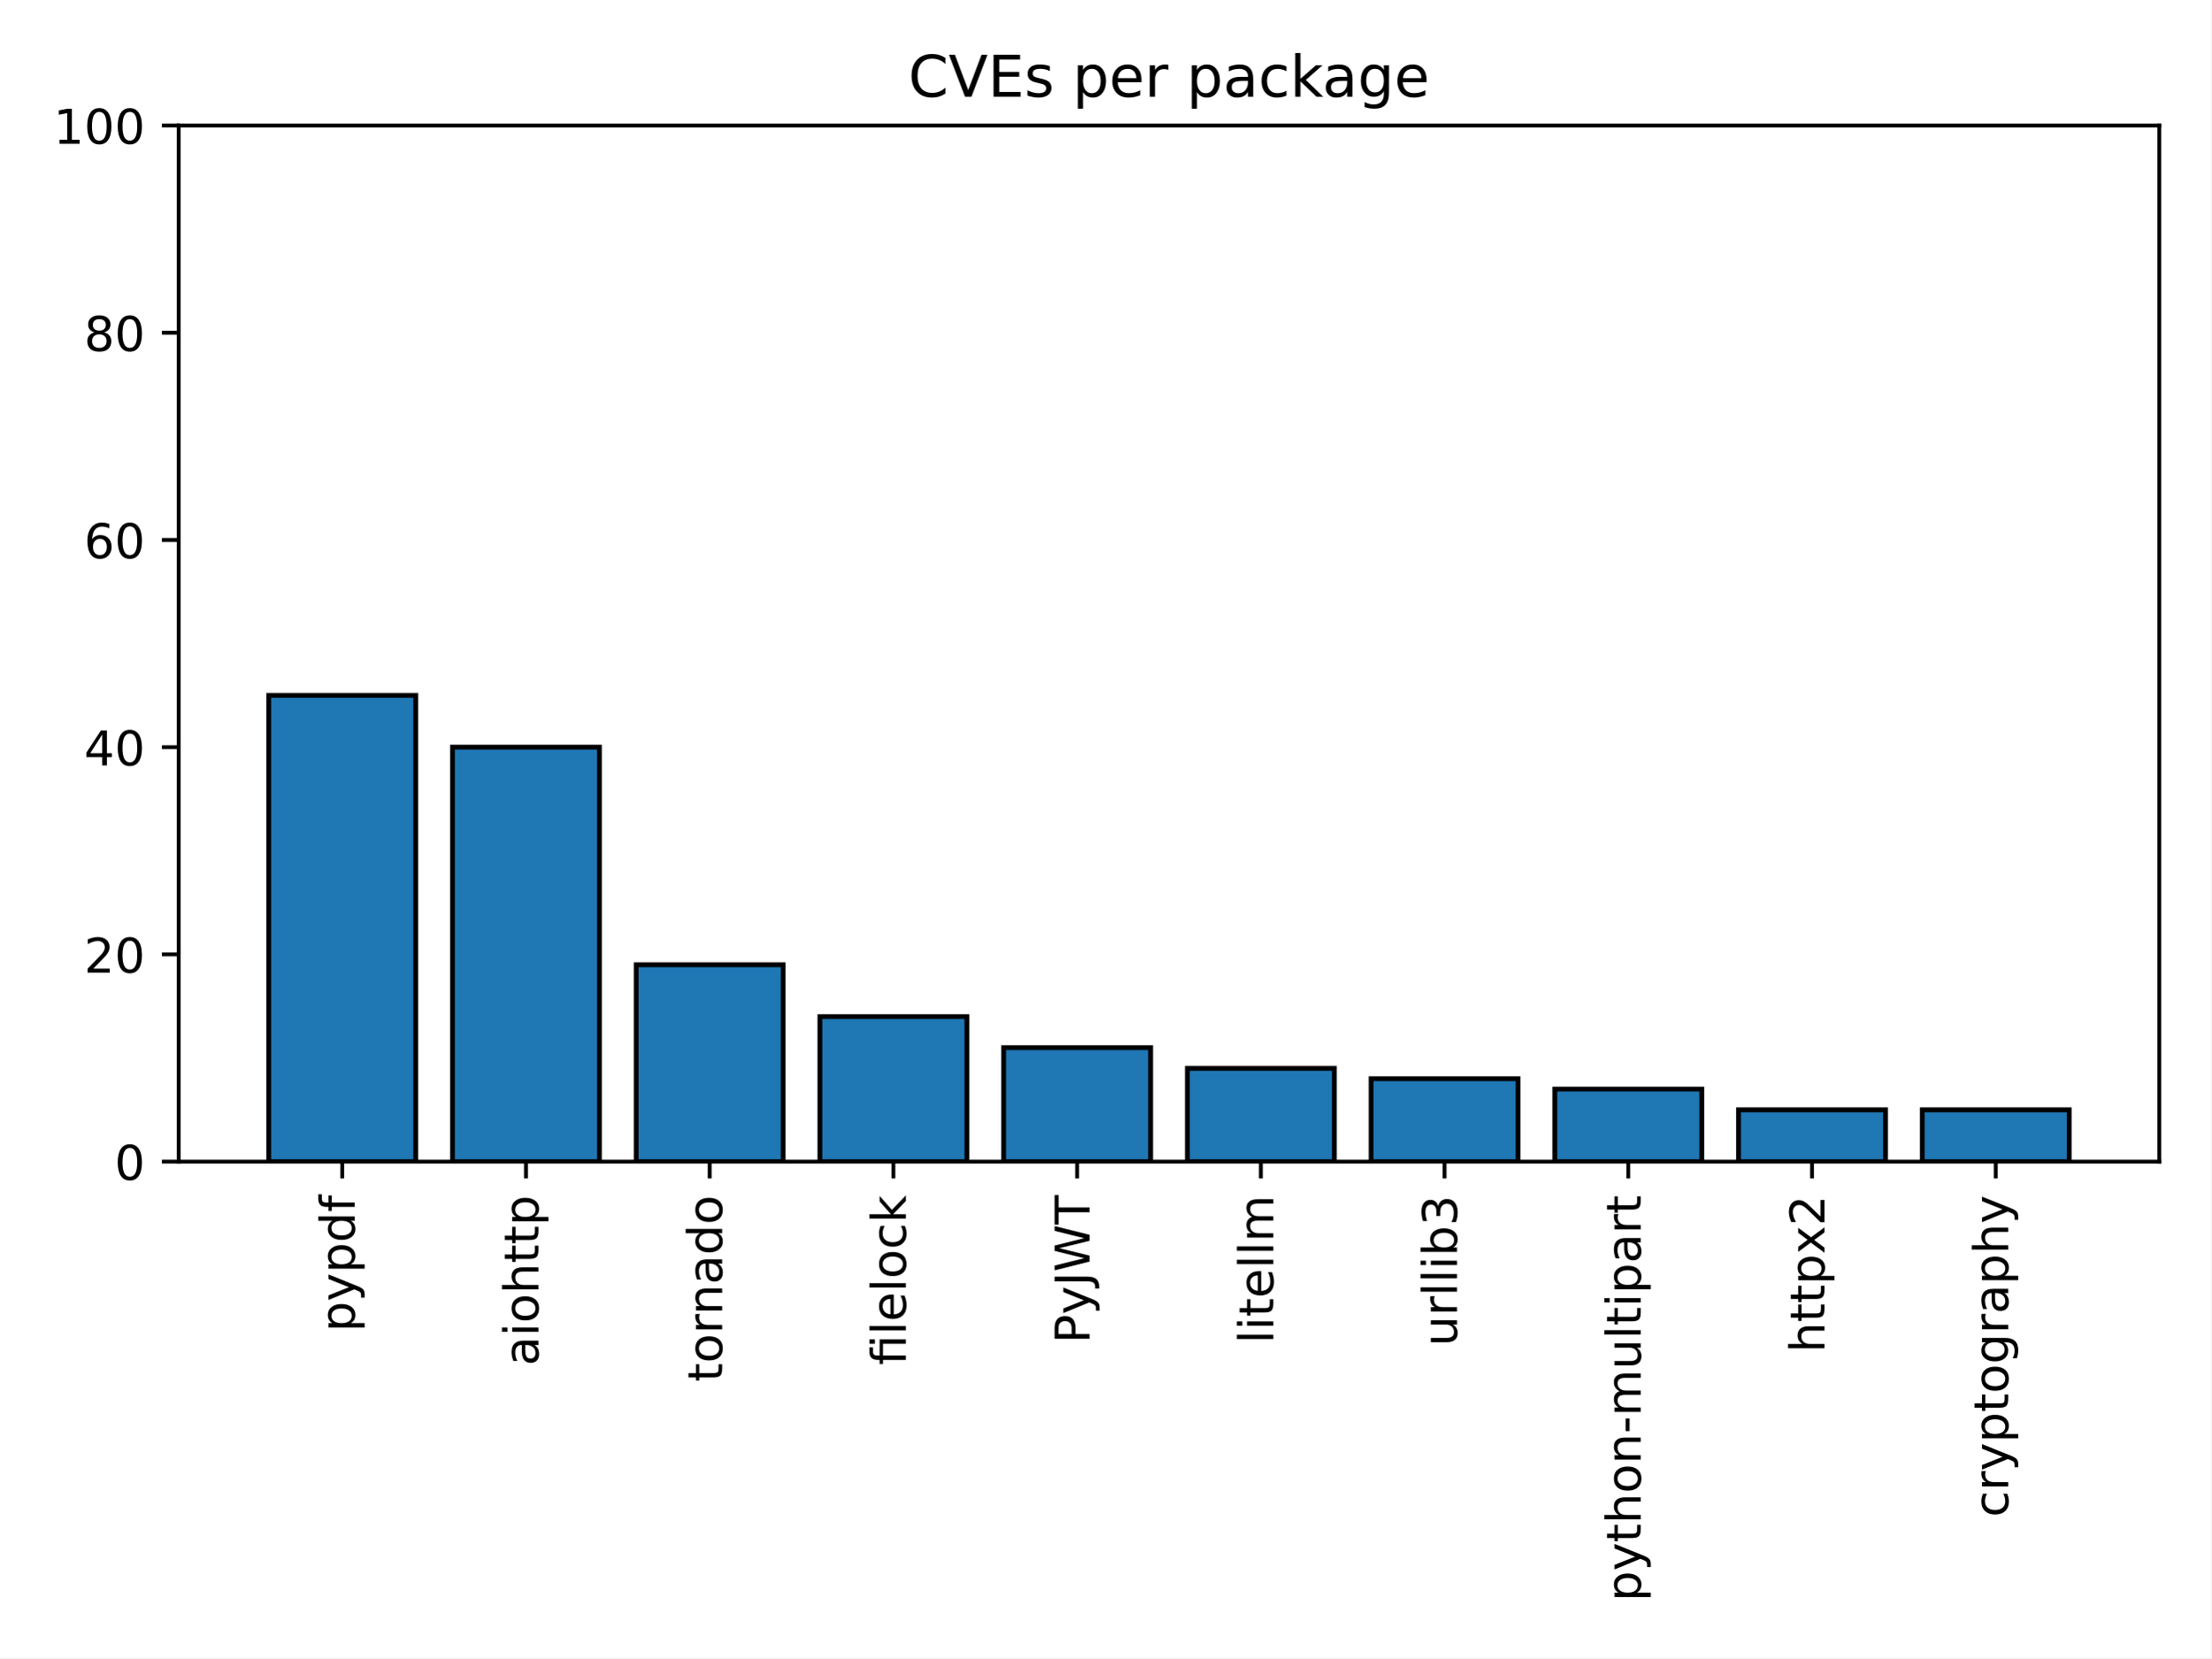
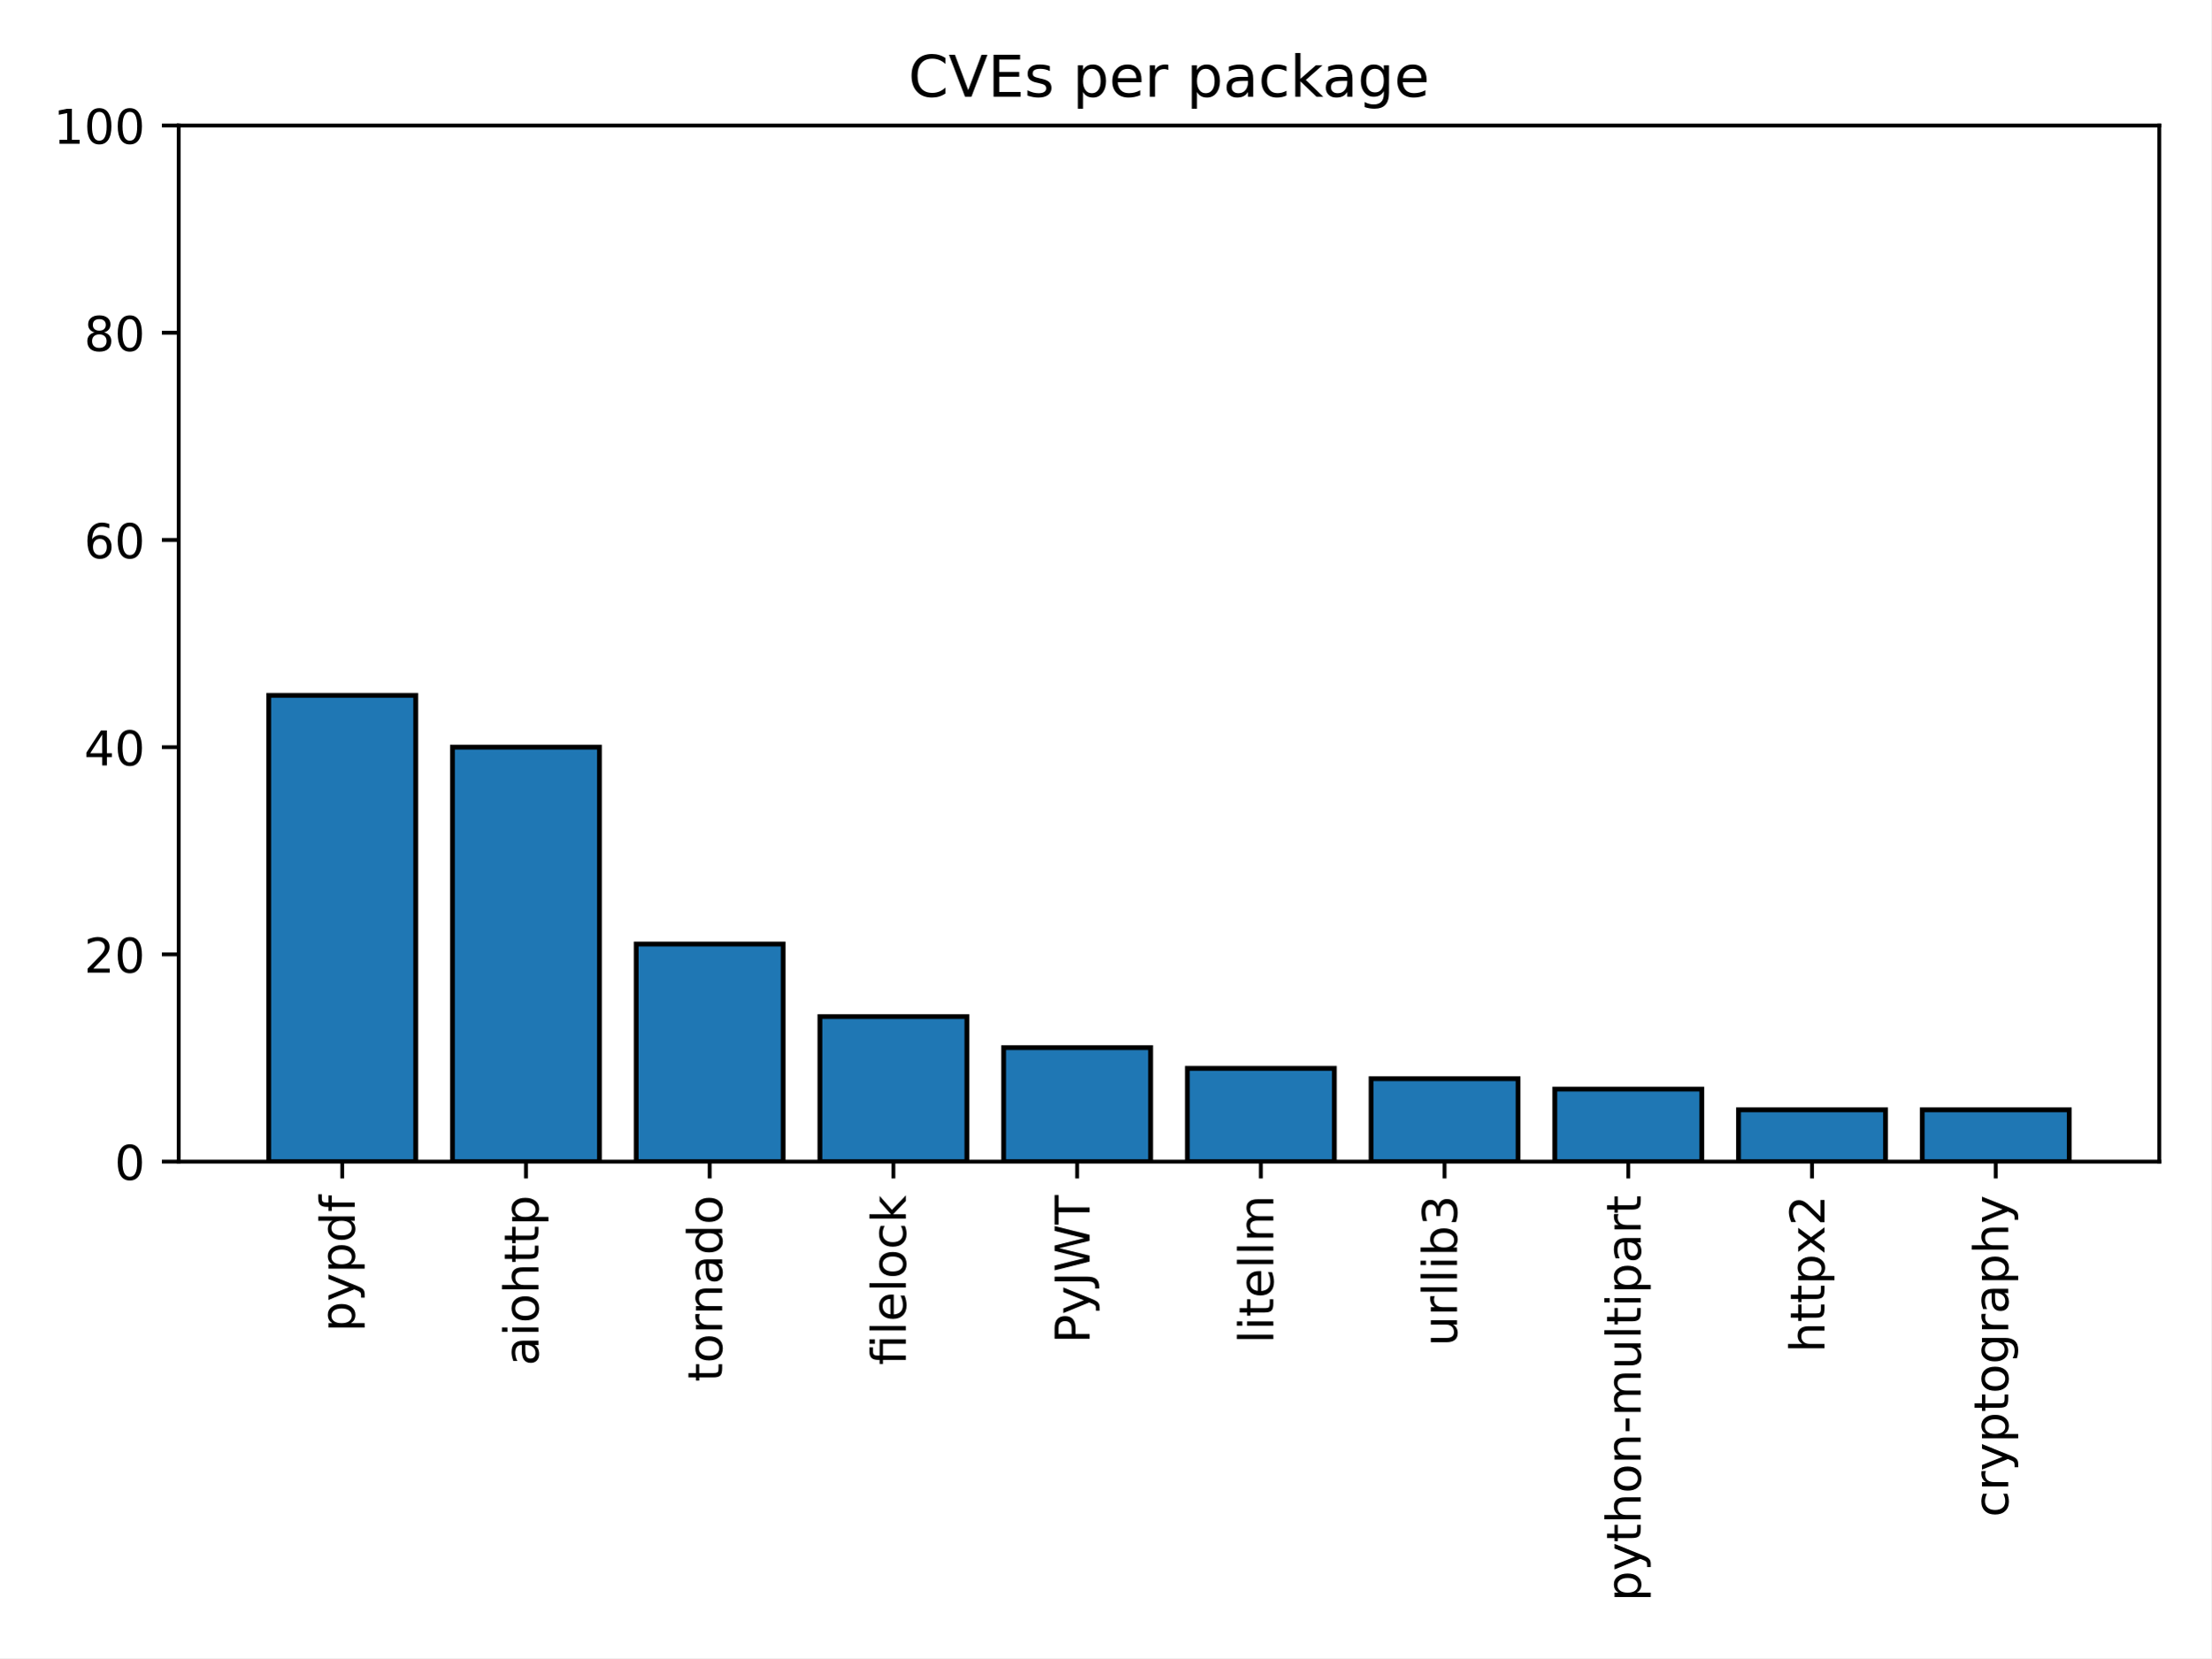
<svg xmlns="http://www.w3.org/2000/svg" xmlns:xlink="http://www.w3.org/1999/xlink" width="460.8pt" height="345.6pt" viewBox="0 0 460.8 345.6" version="1.1">
  <defs>
    <style type="text/css">*{stroke-linejoin: round; stroke-linecap: butt}</style>
  </defs>
  <g id="figure_1">
    <g id="patch_1">
      <path d="M 0 345.6  L 460.8 345.6  L 460.8 0  L 0 0  z " style="fill: #ffffff" />
    </g>
    <g id="axes_1">
      <g id="patch_2">
        <path d="M 37.24 242.12  L 450 242.12  L 450 26.16  L 37.24 26.16  z " style="fill: #ffffff" />
      </g>
      <g id="patch_3">
-         <path d="M 56.002 242.12  L 86.633 242.12  L 86.633 144.938  L 56.002 144.938  z " clip-path="url(#p1277846aae)" style="fill: #1f77b4; stroke: #000000; stroke-linejoin: miter" />
+         <path d="M 56.002 242.12  L 86.633 242.12  L 86.633 144.938  L 56.002 144.938  z " clip-path="url(#p97f7d577d0)" style="fill: #1f77b4; stroke: #000000; stroke-linejoin: miter" />
      </g>
      <g id="patch_4">
-         <path d="M 94.291 242.12  L 124.923 242.12  L 124.923 155.736  L 94.291 155.736  z " clip-path="url(#p1277846aae)" style="fill: #1f77b4; stroke: #000000; stroke-linejoin: miter" />
+         <path d="M 94.291 242.12  L 124.923 242.12  L 124.923 155.736  L 94.291 155.736  z " clip-path="url(#p97f7d577d0)" style="fill: #1f77b4; stroke: #000000; stroke-linejoin: miter" />
      </g>
      <g id="patch_5">
-         <path d="M 132.581 242.12  L 163.212 242.12  L 163.212 201.088  L 132.581 201.088  z " clip-path="url(#p1277846aae)" style="fill: #1f77b4; stroke: #000000; stroke-linejoin: miter" />
+         <path d="M 132.581 242.12  L 163.212 242.12  L 163.212 196.768  L 132.581 196.768  z " clip-path="url(#p97f7d577d0)" style="fill: #1f77b4; stroke: #000000; stroke-linejoin: miter" />
      </g>
      <g id="patch_6">
-         <path d="M 170.87 242.12  L 201.502 242.12  L 201.502 211.886  L 170.87 211.886  z " clip-path="url(#p1277846aae)" style="fill: #1f77b4; stroke: #000000; stroke-linejoin: miter" />
+         <path d="M 170.87 242.12  L 201.502 242.12  L 201.502 211.886  L 170.87 211.886  z " clip-path="url(#p97f7d577d0)" style="fill: #1f77b4; stroke: #000000; stroke-linejoin: miter" />
      </g>
      <g id="patch_7">
-         <path d="M 209.16 242.12  L 239.791 242.12  L 239.791 218.364  L 209.16 218.364  z " clip-path="url(#p1277846aae)" style="fill: #1f77b4; stroke: #000000; stroke-linejoin: miter" />
+         <path d="M 209.16 242.12  L 239.791 242.12  L 239.791 218.364  L 209.16 218.364  z " clip-path="url(#p97f7d577d0)" style="fill: #1f77b4; stroke: #000000; stroke-linejoin: miter" />
      </g>
      <g id="patch_8">
-         <path d="M 247.449 242.12  L 278.08 242.12  L 278.08 222.684  L 247.449 222.684  z " clip-path="url(#p1277846aae)" style="fill: #1f77b4; stroke: #000000; stroke-linejoin: miter" />
+         <path d="M 247.449 242.12  L 278.08 242.12  L 278.08 222.684  L 247.449 222.684  z " clip-path="url(#p97f7d577d0)" style="fill: #1f77b4; stroke: #000000; stroke-linejoin: miter" />
      </g>
      <g id="patch_9">
-         <path d="M 285.738 242.12  L 316.37 242.12  L 316.37 224.843  L 285.738 224.843  z " clip-path="url(#p1277846aae)" style="fill: #1f77b4; stroke: #000000; stroke-linejoin: miter" />
+         <path d="M 285.738 242.12  L 316.37 242.12  L 316.37 224.843  L 285.738 224.843  z " clip-path="url(#p97f7d577d0)" style="fill: #1f77b4; stroke: #000000; stroke-linejoin: miter" />
      </g>
      <g id="patch_10">
-         <path d="M 324.028 242.12  L 354.659 242.12  L 354.659 227.003  L 324.028 227.003  z " clip-path="url(#p1277846aae)" style="fill: #1f77b4; stroke: #000000; stroke-linejoin: miter" />
+         <path d="M 324.028 242.12  L 354.659 242.12  L 354.659 227.003  L 324.028 227.003  z " clip-path="url(#p97f7d577d0)" style="fill: #1f77b4; stroke: #000000; stroke-linejoin: miter" />
      </g>
      <g id="patch_11">
-         <path d="M 362.317 242.12  L 392.949 242.12  L 392.949 231.322  L 362.317 231.322  z " clip-path="url(#p1277846aae)" style="fill: #1f77b4; stroke: #000000; stroke-linejoin: miter" />
+         <path d="M 362.317 242.12  L 392.949 242.12  L 392.949 231.322  L 362.317 231.322  z " clip-path="url(#p97f7d577d0)" style="fill: #1f77b4; stroke: #000000; stroke-linejoin: miter" />
      </g>
      <g id="patch_12">
-         <path d="M 400.607 242.12  L 431.238 242.12  L 431.238 231.322  L 400.607 231.322  z " clip-path="url(#p1277846aae)" style="fill: #1f77b4; stroke: #000000; stroke-linejoin: miter" />
+         <path d="M 400.607 242.12  L 431.238 242.12  L 431.238 231.322  L 400.607 231.322  z " clip-path="url(#p97f7d577d0)" style="fill: #1f77b4; stroke: #000000; stroke-linejoin: miter" />
      </g>
      <g id="matplotlib.axis_1">
        <g id="xtick_1">
          <g id="line2d_1">
            <defs>
-               <path id="meb0d5aa3d0" d="M 0 0  L 0 3.5  " style="stroke: #000000; stroke-width: 0.8" />
+               <path id="m7ae2a7dcf1" d="M 0 0  L 0 3.5  " style="stroke: #000000; stroke-width: 0.8" />
            </defs>
            <g>
-               <use xlink:href="#meb0d5aa3d0" x="71.318" y="242.12" style="stroke: #000000; stroke-width: 0.8" />
+               <use xlink:href="#m7ae2a7dcf1" x="71.318" y="242.12" style="stroke: #000000; stroke-width: 0.8" />
            </g>
          </g>
          <g id="text_1">
            <g transform="translate(73.91563 277.6044) rotate(-90) scale(0.1 -0.1)">
              <defs>
                <path id="DejaVuSans-53" d="M 1159 525  L 1159 -1331  L 581 -1331  L 581 3500  L 1159 3500  L 1159 2969  Q 1341 3281 1617 3432  Q 1894 3584 2278 3584  Q 2916 3584 3314 3078  Q 3713 2572 3713 1747  Q 3713 922 3314 415  Q 2916 -91 2278 -91  Q 1894 -91 1617 61  Q 1341 213 1159 525  z M 3116 1747  Q 3116 2381 2855 2742  Q 2594 3103 2138 3103  Q 1681 3103 1420 2742  Q 1159 2381 1159 1747  Q 1159 1113 1420 752  Q 1681 391 2138 391  Q 2594 391 2855 752  Q 3116 1113 3116 1747  z " transform="scale(0.015625)" />
                <path id="DejaVuSans-5c" d="M 2059 -325  Q 1816 -950 1584 -1140  Q 1353 -1331 966 -1331  L 506 -1331  L 506 -850  L 844 -850  Q 1081 -850 1212 -737  Q 1344 -625 1503 -206  L 1606 56  L 191 3500  L 800 3500  L 1894 763  L 2988 3500  L 3597 3500  L 2059 -325  z " transform="scale(0.015625)" />
                <path id="DejaVuSans-47" d="M 2906 2969  L 2906 4863  L 3481 4863  L 3481 0  L 2906 0  L 2906 525  Q 2725 213 2448 61  Q 2172 -91 1784 -91  Q 1150 -91 751 415  Q 353 922 353 1747  Q 353 2572 751 3078  Q 1150 3584 1784 3584  Q 2172 3584 2448 3432  Q 2725 3281 2906 2969  z M 947 1747  Q 947 1113 1208 752  Q 1469 391 1925 391  Q 2381 391 2643 752  Q 2906 1113 2906 1747  Q 2906 2381 2643 2742  Q 2381 3103 1925 3103  Q 1469 3103 1208 2742  Q 947 2381 947 1747  z " transform="scale(0.015625)" />
                <path id="DejaVuSans-49" d="M 2375 4863  L 2375 4384  L 1825 4384  Q 1516 4384 1395 4259  Q 1275 4134 1275 3809  L 1275 3500  L 2222 3500  L 2222 3053  L 1275 3053  L 1275 0  L 697 0  L 697 3053  L 147 3053  L 147 3500  L 697 3500  L 697 3744  Q 697 4328 969 4595  Q 1241 4863 1831 4863  L 2375 4863  z " transform="scale(0.015625)" />
              </defs>
              <use xlink:href="#DejaVuSans-53" />
              <use xlink:href="#DejaVuSans-5c" transform="translate(63.48438 0)" />
              <use xlink:href="#DejaVuSans-53" transform="translate(122.6719 0)" />
              <use xlink:href="#DejaVuSans-47" transform="translate(186.1562 0)" />
              <use xlink:href="#DejaVuSans-49" transform="translate(249.6406 0)" />
            </g>
          </g>
        </g>
        <g id="xtick_2">
          <g id="line2d_2">
            <g>
-               <use xlink:href="#meb0d5aa3d0" x="109.607" y="242.12" style="stroke: #000000; stroke-width: 0.8" />
+               <use xlink:href="#m7ae2a7dcf1" x="109.607" y="242.12" style="stroke: #000000; stroke-width: 0.8" />
            </g>
          </g>
          <g id="text_2">
            <g transform="translate(112.2051 284.6716) rotate(-90) scale(0.1 -0.1)">
              <defs>
                <path id="DejaVuSans-44" d="M 2194 1759  Q 1497 1759 1228 1600  Q 959 1441 959 1056  Q 959 750 1161 570  Q 1363 391 1709 391  Q 2188 391 2477 730  Q 2766 1069 2766 1631  L 2766 1759  L 2194 1759  z M 3341 1997  L 3341 0  L 2766 0  L 2766 531  Q 2569 213 2275 61  Q 1981 -91 1556 -91  Q 1019 -91 701 211  Q 384 513 384 1019  Q 384 1609 779 1909  Q 1175 2209 1959 2209  L 2766 2209  L 2766 2266  Q 2766 2663 2505 2880  Q 2244 3097 1772 3097  Q 1472 3097 1187 3025  Q 903 2953 641 2809  L 641 3341  Q 956 3463 1253 3523  Q 1550 3584 1831 3584  Q 2591 3584 2966 3190  Q 3341 2797 3341 1997  z " transform="scale(0.015625)" />
                <path id="DejaVuSans-4c" d="M 603 3500  L 1178 3500  L 1178 0  L 603 0  L 603 3500  z M 603 4863  L 1178 4863  L 1178 4134  L 603 4134  L 603 4863  z " transform="scale(0.015625)" />
                <path id="DejaVuSans-52" d="M 1959 3097  Q 1497 3097 1228 2736  Q 959 2375 959 1747  Q 959 1119 1226 758  Q 1494 397 1959 397  Q 2419 397 2687 759  Q 2956 1122 2956 1747  Q 2956 2369 2687 2733  Q 2419 3097 1959 3097  z M 1959 3584  Q 2709 3584 3137 3096  Q 3566 2609 3566 1747  Q 3566 888 3137 398  Q 2709 -91 1959 -91  Q 1206 -91 779 398  Q 353 888 353 1747  Q 353 2609 779 3096  Q 1206 3584 1959 3584  z " transform="scale(0.015625)" />
                <path id="DejaVuSans-4b" d="M 3513 2113  L 3513 0  L 2938 0  L 2938 2094  Q 2938 2591 2744 2837  Q 2550 3084 2163 3084  Q 1697 3084 1428 2787  Q 1159 2491 1159 1978  L 1159 0  L 581 0  L 581 4863  L 1159 4863  L 1159 2956  Q 1366 3272 1645 3428  Q 1925 3584 2291 3584  Q 2894 3584 3203 3211  Q 3513 2838 3513 2113  z " transform="scale(0.015625)" />
                <path id="DejaVuSans-57" d="M 1172 4494  L 1172 3500  L 2356 3500  L 2356 3053  L 1172 3053  L 1172 1153  Q 1172 725 1289 603  Q 1406 481 1766 481  L 2356 481  L 2356 0  L 1766 0  Q 1100 0 847 248  Q 594 497 594 1153  L 594 3053  L 172 3053  L 172 3500  L 594 3500  L 594 4494  L 1172 4494  z " transform="scale(0.015625)" />
              </defs>
              <use xlink:href="#DejaVuSans-44" />
              <use xlink:href="#DejaVuSans-4c" transform="translate(61.28125 0)" />
              <use xlink:href="#DejaVuSans-52" transform="translate(89.0625 0)" />
              <use xlink:href="#DejaVuSans-4b" transform="translate(150.25 0)" />
              <use xlink:href="#DejaVuSans-57" transform="translate(213.625 0)" />
              <use xlink:href="#DejaVuSans-57" transform="translate(252.8281 0)" />
              <use xlink:href="#DejaVuSans-53" transform="translate(292.0312 0)" />
            </g>
          </g>
        </g>
        <g id="xtick_3">
          <g id="line2d_3">
            <g>
-               <use xlink:href="#meb0d5aa3d0" x="147.896" y="242.12" style="stroke: #000000; stroke-width: 0.8" />
+               <use xlink:href="#m7ae2a7dcf1" x="147.896" y="242.12" style="stroke: #000000; stroke-width: 0.8" />
            </g>
          </g>
          <g id="text_3">
            <g transform="translate(150.4945 288.0278) rotate(-90) scale(0.1 -0.1)">
              <defs>
                <path id="DejaVuSans-55" d="M 2631 2963  Q 2534 3019 2420 3045  Q 2306 3072 2169 3072  Q 1681 3072 1420 2755  Q 1159 2438 1159 1844  L 1159 0  L 581 0  L 581 3500  L 1159 3500  L 1159 2956  Q 1341 3275 1631 3429  Q 1922 3584 2338 3584  Q 2397 3584 2469 3576  Q 2541 3569 2628 3553  L 2631 2963  z " transform="scale(0.015625)" />
                <path id="DejaVuSans-51" d="M 3513 2113  L 3513 0  L 2938 0  L 2938 2094  Q 2938 2591 2744 2837  Q 2550 3084 2163 3084  Q 1697 3084 1428 2787  Q 1159 2491 1159 1978  L 1159 0  L 581 0  L 581 3500  L 1159 3500  L 1159 2956  Q 1366 3272 1645 3428  Q 1925 3584 2291 3584  Q 2894 3584 3203 3211  Q 3513 2838 3513 2113  z " transform="scale(0.015625)" />
              </defs>
              <use xlink:href="#DejaVuSans-57" />
              <use xlink:href="#DejaVuSans-52" transform="translate(39.20312 0)" />
              <use xlink:href="#DejaVuSans-55" transform="translate(100.3906 0)" />
              <use xlink:href="#DejaVuSans-51" transform="translate(139.75 0)" />
              <use xlink:href="#DejaVuSans-44" transform="translate(203.125 0)" />
              <use xlink:href="#DejaVuSans-47" transform="translate(264.4062 0)" />
              <use xlink:href="#DejaVuSans-52" transform="translate(327.8906 0)" />
            </g>
          </g>
        </g>
        <g id="xtick_4">
          <g id="line2d_4">
            <g>
-               <use xlink:href="#meb0d5aa3d0" x="186.186" y="242.12" style="stroke: #000000; stroke-width: 0.8" />
+               <use xlink:href="#m7ae2a7dcf1" x="186.186" y="242.12" style="stroke: #000000; stroke-width: 0.8" />
            </g>
          </g>
          <g id="text_4">
            <g transform="translate(188.7839 284.5356) rotate(-90) scale(0.1 -0.1)">
              <defs>
                <path id="DejaVuSans-13af" d="M 3431 3500  L 3431 0  L 2853 0  L 2853 3053  L 1275 3053  L 1275 0  L 697 0  L 697 3053  L 147 3053  L 147 3500  L 697 3500  L 697 3744  Q 697 4316 967 4589  Q 1238 4863 1797 4863  L 2375 4863  L 2375 4384  L 1825 4384  Q 1516 4384 1395 4259  Q 1275 4134 1275 3809  L 1275 3500  L 3431 3500  z M 2853 4856  L 3431 4856  L 3431 4128  L 2853 4128  L 2853 4856  z " transform="scale(0.015625)" />
                <path id="DejaVuSans-4f" d="M 603 4863  L 1178 4863  L 1178 0  L 603 0  L 603 4863  z " transform="scale(0.015625)" />
                <path id="DejaVuSans-48" d="M 3597 1894  L 3597 1613  L 953 1613  Q 991 1019 1311 708  Q 1631 397 2203 397  Q 2534 397 2845 478  Q 3156 559 3463 722  L 3463 178  Q 3153 47 2828 -22  Q 2503 -91 2169 -91  Q 1331 -91 842 396  Q 353 884 353 1716  Q 353 2575 817 3079  Q 1281 3584 2069 3584  Q 2775 3584 3186 3129  Q 3597 2675 3597 1894  z M 3022 2063  Q 3016 2534 2758 2815  Q 2500 3097 2075 3097  Q 1594 3097 1305 2825  Q 1016 2553 972 2059  L 3022 2063  z " transform="scale(0.015625)" />
                <path id="DejaVuSans-46" d="M 3122 3366  L 3122 2828  Q 2878 2963 2633 3030  Q 2388 3097 2138 3097  Q 1578 3097 1268 2742  Q 959 2388 959 1747  Q 959 1106 1268 751  Q 1578 397 2138 397  Q 2388 397 2633 464  Q 2878 531 3122 666  L 3122 134  Q 2881 22 2623 -34  Q 2366 -91 2075 -91  Q 1284 -91 818 406  Q 353 903 353 1747  Q 353 2603 823 3093  Q 1294 3584 2113 3584  Q 2378 3584 2631 3529  Q 2884 3475 3122 3366  z " transform="scale(0.015625)" />
                <path id="DejaVuSans-4e" d="M 581 4863  L 1159 4863  L 1159 1991  L 2875 3500  L 3609 3500  L 1753 1863  L 3688 0  L 2938 0  L 1159 1709  L 1159 0  L 581 0  L 581 4863  z " transform="scale(0.015625)" />
              </defs>
              <use xlink:href="#DejaVuSans-13af" />
              <use xlink:href="#DejaVuSans-4f" transform="translate(62.98438 0)" />
              <use xlink:href="#DejaVuSans-48" transform="translate(90.76562 0)" />
              <use xlink:href="#DejaVuSans-4f" transform="translate(152.2969 0)" />
              <use xlink:href="#DejaVuSans-52" transform="translate(180.0781 0)" />
              <use xlink:href="#DejaVuSans-46" transform="translate(241.2656 0)" />
              <use xlink:href="#DejaVuSans-4e" transform="translate(296.25 0)" />
            </g>
          </g>
        </g>
        <g id="xtick_5">
          <g id="line2d_5">
            <g>
-               <use xlink:href="#meb0d5aa3d0" x="224.475" y="242.12" style="stroke: #000000; stroke-width: 0.8" />
+               <use xlink:href="#m7ae2a7dcf1" x="224.475" y="242.12" style="stroke: #000000; stroke-width: 0.8" />
            </g>
          </g>
          <g id="text_5">
            <g transform="translate(227.0729 280.0138) rotate(-90) scale(0.1 -0.1)">
              <defs>
                <path id="DejaVuSans-33" d="M 1259 4147  L 1259 2394  L 2053 2394  Q 2494 2394 2734 2622  Q 2975 2850 2975 3272  Q 2975 3691 2734 3919  Q 2494 4147 2053 4147  L 1259 4147  z M 628 4666  L 2053 4666  Q 2838 4666 3239 4311  Q 3641 3956 3641 3272  Q 3641 2581 3239 2228  Q 2838 1875 2053 1875  L 1259 1875  L 1259 0  L 628 0  L 628 4666  z " transform="scale(0.015625)" />
                <path id="DejaVuSans-2d" d="M 628 4666  L 1259 4666  L 1259 325  Q 1259 -519 939 -900  Q 619 -1281 -91 -1281  L -331 -1281  L -331 -750  L -134 -750  Q 284 -750 456 -515  Q 628 -281 628 325  L 628 4666  z " transform="scale(0.015625)" />
                <path id="DejaVuSans-3a" d="M 213 4666  L 850 4666  L 1831 722  L 2809 4666  L 3519 4666  L 4500 722  L 5478 4666  L 6119 4666  L 4947 0  L 4153 0  L 3169 4050  L 2175 0  L 1381 0  L 213 4666  z " transform="scale(0.015625)" />
                <path id="DejaVuSans-37" d="M -19 4666  L 3928 4666  L 3928 4134  L 2272 4134  L 2272 0  L 1638 0  L 1638 4134  L -19 4134  L -19 4666  z " transform="scale(0.015625)" />
              </defs>
              <use xlink:href="#DejaVuSans-33" />
              <use xlink:href="#DejaVuSans-5c" transform="translate(60.29688 0)" />
              <use xlink:href="#DejaVuSans-2d" transform="translate(119.4844 0)" />
              <use xlink:href="#DejaVuSans-3a" transform="translate(148.9844 0)" />
              <use xlink:href="#DejaVuSans-37" transform="translate(247.8594 0)" />
            </g>
          </g>
        </g>
        <g id="xtick_6">
          <g id="line2d_6">
            <g>
-               <use xlink:href="#meb0d5aa3d0" x="262.765" y="242.12" style="stroke: #000000; stroke-width: 0.8" />
+               <use xlink:href="#m7ae2a7dcf1" x="262.765" y="242.12" style="stroke: #000000; stroke-width: 0.8" />
            </g>
          </g>
          <g id="text_6">
            <g transform="translate(265.3628 280.0466) rotate(-90) scale(0.1 -0.1)">
              <defs>
                <path id="DejaVuSans-50" d="M 3328 2828  Q 3544 3216 3844 3400  Q 4144 3584 4550 3584  Q 5097 3584 5394 3201  Q 5691 2819 5691 2113  L 5691 0  L 5113 0  L 5113 2094  Q 5113 2597 4934 2840  Q 4756 3084 4391 3084  Q 3944 3084 3684 2787  Q 3425 2491 3425 1978  L 3425 0  L 2847 0  L 2847 2094  Q 2847 2600 2669 2842  Q 2491 3084 2119 3084  Q 1678 3084 1418 2786  Q 1159 2488 1159 1978  L 1159 0  L 581 0  L 581 3500  L 1159 3500  L 1159 2956  Q 1356 3278 1631 3431  Q 1906 3584 2284 3584  Q 2666 3584 2933 3390  Q 3200 3197 3328 2828  z " transform="scale(0.015625)" />
              </defs>
              <use xlink:href="#DejaVuSans-4f" />
              <use xlink:href="#DejaVuSans-4c" transform="translate(27.78125 0)" />
              <use xlink:href="#DejaVuSans-57" transform="translate(55.5625 0)" />
              <use xlink:href="#DejaVuSans-48" transform="translate(94.76562 0)" />
              <use xlink:href="#DejaVuSans-4f" transform="translate(156.2969 0)" />
              <use xlink:href="#DejaVuSans-4f" transform="translate(184.0781 0)" />
              <use xlink:href="#DejaVuSans-50" transform="translate(211.8594 0)" />
            </g>
          </g>
        </g>
        <g id="xtick_7">
          <g id="line2d_7">
            <g>
-               <use xlink:href="#meb0d5aa3d0" x="301.054" y="242.12" style="stroke: #000000; stroke-width: 0.8" />
+               <use xlink:href="#m7ae2a7dcf1" x="301.054" y="242.12" style="stroke: #000000; stroke-width: 0.8" />
            </g>
          </g>
          <g id="text_7">
            <g transform="translate(303.6522 280.6137) rotate(-90) scale(0.1 -0.1)">
              <defs>
                <path id="DejaVuSans-58" d="M 544 1381  L 544 3500  L 1119 3500  L 1119 1403  Q 1119 906 1312 657  Q 1506 409 1894 409  Q 2359 409 2629 706  Q 2900 1003 2900 1516  L 2900 3500  L 3475 3500  L 3475 0  L 2900 0  L 2900 538  Q 2691 219 2414 64  Q 2138 -91 1772 -91  Q 1169 -91 856 284  Q 544 659 544 1381  z M 1991 3584  L 1991 3584  z " transform="scale(0.015625)" />
                <path id="DejaVuSans-45" d="M 3116 1747  Q 3116 2381 2855 2742  Q 2594 3103 2138 3103  Q 1681 3103 1420 2742  Q 1159 2381 1159 1747  Q 1159 1113 1420 752  Q 1681 391 2138 391  Q 2594 391 2855 752  Q 3116 1113 3116 1747  z M 1159 2969  Q 1341 3281 1617 3432  Q 1894 3584 2278 3584  Q 2916 3584 3314 3078  Q 3713 2572 3713 1747  Q 3713 922 3314 415  Q 2916 -91 2278 -91  Q 1894 -91 1617 61  Q 1341 213 1159 525  L 1159 0  L 581 0  L 581 4863  L 1159 4863  L 1159 2969  z " transform="scale(0.015625)" />
                <path id="DejaVuSans-16" d="M 2597 2516  Q 3050 2419 3304 2112  Q 3559 1806 3559 1356  Q 3559 666 3084 287  Q 2609 -91 1734 -91  Q 1441 -91 1130 -33  Q 819 25 488 141  L 488 750  Q 750 597 1062 519  Q 1375 441 1716 441  Q 2309 441 2620 675  Q 2931 909 2931 1356  Q 2931 1769 2642 2001  Q 2353 2234 1838 2234  L 1294 2234  L 1294 2753  L 1863 2753  Q 2328 2753 2575 2939  Q 2822 3125 2822 3475  Q 2822 3834 2567 4026  Q 2313 4219 1838 4219  Q 1578 4219 1281 4162  Q 984 4106 628 3988  L 628 4550  Q 988 4650 1302 4700  Q 1616 4750 1894 4750  Q 2613 4750 3031 4423  Q 3450 4097 3450 3541  Q 3450 3153 3228 2886  Q 3006 2619 2597 2516  z " transform="scale(0.015625)" />
              </defs>
              <use xlink:href="#DejaVuSans-58" />
              <use xlink:href="#DejaVuSans-55" transform="translate(63.375 0)" />
              <use xlink:href="#DejaVuSans-4f" transform="translate(104.4844 0)" />
              <use xlink:href="#DejaVuSans-4f" transform="translate(132.2656 0)" />
              <use xlink:href="#DejaVuSans-4c" transform="translate(160.0469 0)" />
              <use xlink:href="#DejaVuSans-45" transform="translate(187.8281 0)" />
              <use xlink:href="#DejaVuSans-16" transform="translate(251.3125 0)" />
            </g>
          </g>
        </g>
        <g id="xtick_8">
          <g id="line2d_8">
            <g>
-               <use xlink:href="#meb0d5aa3d0" x="339.344" y="242.12" style="stroke: #000000; stroke-width: 0.8" />
+               <use xlink:href="#m7ae2a7dcf1" x="339.344" y="242.12" style="stroke: #000000; stroke-width: 0.8" />
            </g>
          </g>
          <g id="text_8">
            <g transform="translate(341.9416 333.7716) rotate(-90) scale(0.1 -0.1)">
              <defs>
                <path id="DejaVuSans-10" d="M 313 2009  L 1997 2009  L 1997 1497  L 313 1497  L 313 2009  z " transform="scale(0.015625)" />
              </defs>
              <use xlink:href="#DejaVuSans-53" />
              <use xlink:href="#DejaVuSans-5c" transform="translate(63.48438 0)" />
              <use xlink:href="#DejaVuSans-57" transform="translate(122.6719 0)" />
              <use xlink:href="#DejaVuSans-4b" transform="translate(161.875 0)" />
              <use xlink:href="#DejaVuSans-52" transform="translate(225.25 0)" />
              <use xlink:href="#DejaVuSans-51" transform="translate(286.4375 0)" />
              <use xlink:href="#DejaVuSans-10" transform="translate(349.8125 0)" />
              <use xlink:href="#DejaVuSans-50" transform="translate(385.8906 0)" />
              <use xlink:href="#DejaVuSans-58" transform="translate(483.2969 0)" />
              <use xlink:href="#DejaVuSans-4f" transform="translate(546.6719 0)" />
              <use xlink:href="#DejaVuSans-57" transform="translate(574.4531 0)" />
              <use xlink:href="#DejaVuSans-4c" transform="translate(613.6562 0)" />
              <use xlink:href="#DejaVuSans-53" transform="translate(641.4375 0)" />
              <use xlink:href="#DejaVuSans-44" transform="translate(704.9219 0)" />
              <use xlink:href="#DejaVuSans-55" transform="translate(766.2031 0)" />
              <use xlink:href="#DejaVuSans-57" transform="translate(807.3125 0)" />
            </g>
          </g>
        </g>
        <g id="xtick_9">
          <g id="line2d_9">
            <g>
-               <use xlink:href="#meb0d5aa3d0" x="377.633" y="242.12" style="stroke: #000000; stroke-width: 0.8" />
+               <use xlink:href="#m7ae2a7dcf1" x="377.633" y="242.12" style="stroke: #000000; stroke-width: 0.8" />
            </g>
          </g>
          <g id="text_9">
            <g transform="translate(380.231 281.9278) rotate(-90) scale(0.1 -0.1)">
              <defs>
                <path id="DejaVuSans-5b" d="M 3513 3500  L 2247 1797  L 3578 0  L 2900 0  L 1881 1375  L 863 0  L 184 0  L 1544 1831  L 300 3500  L 978 3500  L 1906 2253  L 2834 3500  L 3513 3500  z " transform="scale(0.015625)" />
                <path id="DejaVuSans-15" d="M 1228 531  L 3431 531  L 3431 0  L 469 0  L 469 531  Q 828 903 1448 1529  Q 2069 2156 2228 2338  Q 2531 2678 2651 2914  Q 2772 3150 2772 3378  Q 2772 3750 2511 3984  Q 2250 4219 1831 4219  Q 1534 4219 1204 4116  Q 875 4013 500 3803  L 500 4441  Q 881 4594 1212 4672  Q 1544 4750 1819 4750  Q 2544 4750 2975 4387  Q 3406 4025 3406 3419  Q 3406 3131 3298 2873  Q 3191 2616 2906 2266  Q 2828 2175 2409 1742  Q 1991 1309 1228 531  z " transform="scale(0.015625)" />
              </defs>
              <use xlink:href="#DejaVuSans-4b" />
              <use xlink:href="#DejaVuSans-57" transform="translate(63.375 0)" />
              <use xlink:href="#DejaVuSans-57" transform="translate(102.5781 0)" />
              <use xlink:href="#DejaVuSans-53" transform="translate(141.7812 0)" />
              <use xlink:href="#DejaVuSans-5b" transform="translate(205.2656 0)" />
              <use xlink:href="#DejaVuSans-15" transform="translate(264.4531 0)" />
            </g>
          </g>
        </g>
        <g id="xtick_10">
          <g id="line2d_10">
            <g>
-               <use xlink:href="#meb0d5aa3d0" x="415.922" y="242.12" style="stroke: #000000; stroke-width: 0.8" />
+               <use xlink:href="#m7ae2a7dcf1" x="415.922" y="242.12" style="stroke: #000000; stroke-width: 0.8" />
            </g>
          </g>
          <g id="text_10">
            <g transform="translate(418.5205 316.2278) rotate(-90) scale(0.1 -0.1)">
              <defs>
                <path id="DejaVuSans-4a" d="M 2906 1791  Q 2906 2416 2648 2759  Q 2391 3103 1925 3103  Q 1463 3103 1205 2759  Q 947 2416 947 1791  Q 947 1169 1205 825  Q 1463 481 1925 481  Q 2391 481 2648 825  Q 2906 1169 2906 1791  z M 3481 434  Q 3481 -459 3084 -895  Q 2688 -1331 1869 -1331  Q 1566 -1331 1297 -1286  Q 1028 -1241 775 -1147  L 775 -588  Q 1028 -725 1275 -790  Q 1522 -856 1778 -856  Q 2344 -856 2625 -561  Q 2906 -266 2906 331  L 2906 616  Q 2728 306 2450 153  Q 2172 0 1784 0  Q 1141 0 747 490  Q 353 981 353 1791  Q 353 2603 747 3093  Q 1141 3584 1784 3584  Q 2172 3584 2450 3431  Q 2728 3278 2906 2969  L 2906 3500  L 3481 3500  L 3481 434  z " transform="scale(0.015625)" />
              </defs>
              <use xlink:href="#DejaVuSans-46" />
              <use xlink:href="#DejaVuSans-55" transform="translate(54.98438 0)" />
              <use xlink:href="#DejaVuSans-5c" transform="translate(96.09375 0)" />
              <use xlink:href="#DejaVuSans-53" transform="translate(155.2812 0)" />
              <use xlink:href="#DejaVuSans-57" transform="translate(218.7656 0)" />
              <use xlink:href="#DejaVuSans-52" transform="translate(257.9688 0)" />
              <use xlink:href="#DejaVuSans-4a" transform="translate(319.1562 0)" />
              <use xlink:href="#DejaVuSans-55" transform="translate(382.6406 0)" />
              <use xlink:href="#DejaVuSans-44" transform="translate(423.75 0)" />
              <use xlink:href="#DejaVuSans-53" transform="translate(485.0312 0)" />
              <use xlink:href="#DejaVuSans-4b" transform="translate(548.5156 0)" />
              <use xlink:href="#DejaVuSans-5c" transform="translate(611.8906 0)" />
            </g>
          </g>
        </g>
      </g>
      <g id="matplotlib.axis_2">
        <g id="ytick_1">
          <g id="line2d_11">
            <defs>
-               <path id="m72a4bd1ed3" d="M 0 0  L -3.5 0  " style="stroke: #000000; stroke-width: 0.8" />
+               <path id="m8f7e721b98" d="M 0 0  L -3.5 0  " style="stroke: #000000; stroke-width: 0.8" />
            </defs>
            <g>
-               <use xlink:href="#m72a4bd1ed3" x="37.24" y="242.12" style="stroke: #000000; stroke-width: 0.8" />
+               <use xlink:href="#m8f7e721b98" x="37.24" y="242.12" style="stroke: #000000; stroke-width: 0.8" />
            </g>
          </g>
          <g id="text_11">
            <g transform="translate(23.8775 245.9188) scale(0.1 -0.1)">
              <defs>
                <path id="DejaVuSans-13" d="M 2034 4250  Q 1547 4250 1301 3770  Q 1056 3291 1056 2328  Q 1056 1369 1301 889  Q 1547 409 2034 409  Q 2525 409 2770 889  Q 3016 1369 3016 2328  Q 3016 3291 2770 3770  Q 2525 4250 2034 4250  z M 2034 4750  Q 2819 4750 3233 4129  Q 3647 3509 3647 2328  Q 3647 1150 3233 529  Q 2819 -91 2034 -91  Q 1250 -91 836 529  Q 422 1150 422 2328  Q 422 3509 836 4129  Q 1250 4750 2034 4750  z " transform="scale(0.015625)" />
              </defs>
              <use xlink:href="#DejaVuSans-13" />
            </g>
          </g>
        </g>
        <g id="ytick_2">
          <g id="line2d_12">
            <g>
-               <use xlink:href="#m72a4bd1ed3" x="37.24" y="198.928" style="stroke: #000000; stroke-width: 0.8" />
+               <use xlink:href="#m8f7e721b98" x="37.24" y="198.928" style="stroke: #000000; stroke-width: 0.8" />
            </g>
          </g>
          <g id="text_12">
            <g transform="translate(17.515 202.7268) scale(0.1 -0.1)">
              <use xlink:href="#DejaVuSans-15" />
              <use xlink:href="#DejaVuSans-13" transform="translate(63.625 0)" />
            </g>
          </g>
        </g>
        <g id="ytick_3">
          <g id="line2d_13">
            <g>
-               <use xlink:href="#m72a4bd1ed3" x="37.24" y="155.736" style="stroke: #000000; stroke-width: 0.8" />
+               <use xlink:href="#m8f7e721b98" x="37.24" y="155.736" style="stroke: #000000; stroke-width: 0.8" />
            </g>
          </g>
          <g id="text_13">
            <g transform="translate(17.515 159.5348) scale(0.1 -0.1)">
              <defs>
                <path id="DejaVuSans-17" d="M 2419 4116  L 825 1625  L 2419 1625  L 2419 4116  z M 2253 4666  L 3047 4666  L 3047 1625  L 3713 1625  L 3713 1100  L 3047 1100  L 3047 0  L 2419 0  L 2419 1100  L 313 1100  L 313 1709  L 2253 4666  z " transform="scale(0.015625)" />
              </defs>
              <use xlink:href="#DejaVuSans-17" />
              <use xlink:href="#DejaVuSans-13" transform="translate(63.625 0)" />
            </g>
          </g>
        </g>
        <g id="ytick_4">
          <g id="line2d_14">
            <g>
-               <use xlink:href="#m72a4bd1ed3" x="37.24" y="112.544" style="stroke: #000000; stroke-width: 0.8" />
+               <use xlink:href="#m8f7e721b98" x="37.24" y="112.544" style="stroke: #000000; stroke-width: 0.8" />
            </g>
          </g>
          <g id="text_14">
            <g transform="translate(17.515 116.3428) scale(0.1 -0.1)">
              <defs>
                <path id="DejaVuSans-19" d="M 2113 2584  Q 1688 2584 1439 2293  Q 1191 2003 1191 1497  Q 1191 994 1439 701  Q 1688 409 2113 409  Q 2538 409 2786 701  Q 3034 994 3034 1497  Q 3034 2003 2786 2293  Q 2538 2584 2113 2584  z M 3366 4563  L 3366 3988  Q 3128 4100 2886 4159  Q 2644 4219 2406 4219  Q 1781 4219 1451 3797  Q 1122 3375 1075 2522  Q 1259 2794 1537 2939  Q 1816 3084 2150 3084  Q 2853 3084 3261 2657  Q 3669 2231 3669 1497  Q 3669 778 3244 343  Q 2819 -91 2113 -91  Q 1303 -91 875 529  Q 447 1150 447 2328  Q 447 3434 972 4092  Q 1497 4750 2381 4750  Q 2619 4750 2861 4703  Q 3103 4656 3366 4563  z " transform="scale(0.015625)" />
              </defs>
              <use xlink:href="#DejaVuSans-19" />
              <use xlink:href="#DejaVuSans-13" transform="translate(63.625 0)" />
            </g>
          </g>
        </g>
        <g id="ytick_5">
          <g id="line2d_15">
            <g>
-               <use xlink:href="#m72a4bd1ed3" x="37.24" y="69.352" style="stroke: #000000; stroke-width: 0.8" />
+               <use xlink:href="#m8f7e721b98" x="37.24" y="69.352" style="stroke: #000000; stroke-width: 0.8" />
            </g>
          </g>
          <g id="text_15">
            <g transform="translate(17.515 73.15083) scale(0.1 -0.1)">
              <defs>
                <path id="DejaVuSans-1b" d="M 2034 2216  Q 1584 2216 1326 1975  Q 1069 1734 1069 1313  Q 1069 891 1326 650  Q 1584 409 2034 409  Q 2484 409 2743 651  Q 3003 894 3003 1313  Q 3003 1734 2745 1975  Q 2488 2216 2034 2216  z M 1403 2484  Q 997 2584 770 2862  Q 544 3141 544 3541  Q 544 4100 942 4425  Q 1341 4750 2034 4750  Q 2731 4750 3128 4425  Q 3525 4100 3525 3541  Q 3525 3141 3298 2862  Q 3072 2584 2669 2484  Q 3125 2378 3379 2068  Q 3634 1759 3634 1313  Q 3634 634 3220 271  Q 2806 -91 2034 -91  Q 1263 -91 848 271  Q 434 634 434 1313  Q 434 1759 690 2068  Q 947 2378 1403 2484  z M 1172 3481  Q 1172 3119 1398 2916  Q 1625 2713 2034 2713  Q 2441 2713 2670 2916  Q 2900 3119 2900 3481  Q 2900 3844 2670 4047  Q 2441 4250 2034 4250  Q 1625 4250 1398 4047  Q 1172 3844 1172 3481  z " transform="scale(0.015625)" />
              </defs>
              <use xlink:href="#DejaVuSans-1b" />
              <use xlink:href="#DejaVuSans-13" transform="translate(63.625 0)" />
            </g>
          </g>
        </g>
        <g id="ytick_6">
          <g id="line2d_16">
            <g>
-               <use xlink:href="#m72a4bd1ed3" x="37.24" y="26.16" style="stroke: #000000; stroke-width: 0.8" />
+               <use xlink:href="#m8f7e721b98" x="37.24" y="26.16" style="stroke: #000000; stroke-width: 0.8" />
            </g>
          </g>
          <g id="text_16">
            <g transform="translate(11.1525 29.95883) scale(0.1 -0.1)">
              <defs>
                <path id="DejaVuSans-14" d="M 794 531  L 1825 531  L 1825 4091  L 703 3866  L 703 4441  L 1819 4666  L 2450 4666  L 2450 531  L 3481 531  L 3481 0  L 794 0  L 794 531  z " transform="scale(0.015625)" />
              </defs>
              <use xlink:href="#DejaVuSans-14" />
              <use xlink:href="#DejaVuSans-13" transform="translate(63.625 0)" />
              <use xlink:href="#DejaVuSans-13" transform="translate(127.25 0)" />
            </g>
          </g>
        </g>
      </g>
      <g id="patch_13">
        <path d="M 37.24 242.12  L 37.24 26.16  " style="fill: none; stroke: #000000; stroke-width: 0.8; stroke-linejoin: miter; stroke-linecap: square" />
      </g>
      <g id="patch_14">
        <path d="M 450 242.12  L 450 26.16  " style="fill: none; stroke: #000000; stroke-width: 0.8; stroke-linejoin: miter; stroke-linecap: square" />
      </g>
      <g id="patch_15">
        <path d="M 37.24 242.12  L 450 242.12  " style="fill: none; stroke: #000000; stroke-width: 0.8; stroke-linejoin: miter; stroke-linecap: square" />
      </g>
      <g id="patch_16">
        <path d="M 37.24 26.16  L 450 26.16  " style="fill: none; stroke: #000000; stroke-width: 0.8; stroke-linejoin: miter; stroke-linecap: square" />
      </g>
      <g id="text_17">
        <g transform="translate(189.2956 20.16) scale(0.12 -0.12)">
          <defs>
            <path id="DejaVuSans-26" d="M 4122 4306  L 4122 3641  Q 3803 3938 3442 4084  Q 3081 4231 2675 4231  Q 1875 4231 1450 3742  Q 1025 3253 1025 2328  Q 1025 1406 1450 917  Q 1875 428 2675 428  Q 3081 428 3442 575  Q 3803 722 4122 1019  L 4122 359  Q 3791 134 3420 21  Q 3050 -91 2638 -91  Q 1578 -91 968 557  Q 359 1206 359 2328  Q 359 3453 968 4101  Q 1578 4750 2638 4750  Q 3056 4750 3426 4639  Q 3797 4528 4122 4306  z " transform="scale(0.015625)" />
            <path id="DejaVuSans-39" d="M 1831 0  L 50 4666  L 709 4666  L 2188 738  L 3669 4666  L 4325 4666  L 2547 0  L 1831 0  z " transform="scale(0.015625)" />
            <path id="DejaVuSans-28" d="M 628 4666  L 3578 4666  L 3578 4134  L 1259 4134  L 1259 2753  L 3481 2753  L 3481 2222  L 1259 2222  L 1259 531  L 3634 531  L 3634 0  L 628 0  L 628 4666  z " transform="scale(0.015625)" />
            <path id="DejaVuSans-56" d="M 2834 3397  L 2834 2853  Q 2591 2978 2328 3040  Q 2066 3103 1784 3103  Q 1356 3103 1142 2972  Q 928 2841 928 2578  Q 928 2378 1081 2264  Q 1234 2150 1697 2047  L 1894 2003  Q 2506 1872 2764 1633  Q 3022 1394 3022 966  Q 3022 478 2636 193  Q 2250 -91 1575 -91  Q 1294 -91 989 -36  Q 684 19 347 128  L 347 722  Q 666 556 975 473  Q 1284 391 1588 391  Q 1994 391 2212 530  Q 2431 669 2431 922  Q 2431 1156 2273 1281  Q 2116 1406 1581 1522  L 1381 1569  Q 847 1681 609 1914  Q 372 2147 372 2553  Q 372 3047 722 3315  Q 1072 3584 1716 3584  Q 2034 3584 2315 3537  Q 2597 3491 2834 3397  z " transform="scale(0.015625)" />
            <path id="DejaVuSans-3" transform="scale(0.015625)" />
          </defs>
          <use xlink:href="#DejaVuSans-26" />
          <use xlink:href="#DejaVuSans-39" transform="translate(69.82812 0)" />
          <use xlink:href="#DejaVuSans-28" transform="translate(138.2344 0)" />
          <use xlink:href="#DejaVuSans-56" transform="translate(201.4219 0)" />
          <use xlink:href="#DejaVuSans-3" transform="translate(253.5156 0)" />
          <use xlink:href="#DejaVuSans-53" transform="translate(285.2969 0)" />
          <use xlink:href="#DejaVuSans-48" transform="translate(348.7812 0)" />
          <use xlink:href="#DejaVuSans-55" transform="translate(410.3125 0)" />
          <use xlink:href="#DejaVuSans-3" transform="translate(451.4219 0)" />
          <use xlink:href="#DejaVuSans-53" transform="translate(483.2031 0)" />
          <use xlink:href="#DejaVuSans-44" transform="translate(546.6875 0)" />
          <use xlink:href="#DejaVuSans-46" transform="translate(607.9688 0)" />
          <use xlink:href="#DejaVuSans-4e" transform="translate(662.9531 0)" />
          <use xlink:href="#DejaVuSans-44" transform="translate(719.1094 0)" />
          <use xlink:href="#DejaVuSans-4a" transform="translate(780.3906 0)" />
          <use xlink:href="#DejaVuSans-48" transform="translate(843.875 0)" />
        </g>
      </g>
    </g>
  </g>
  <defs>
-     <clipPath id="p1277846aae">
+     <clipPath id="p97f7d577d0">
      <rect x="37.24" y="26.16" width="412.76" height="215.96" />
    </clipPath>
  </defs>
</svg>
